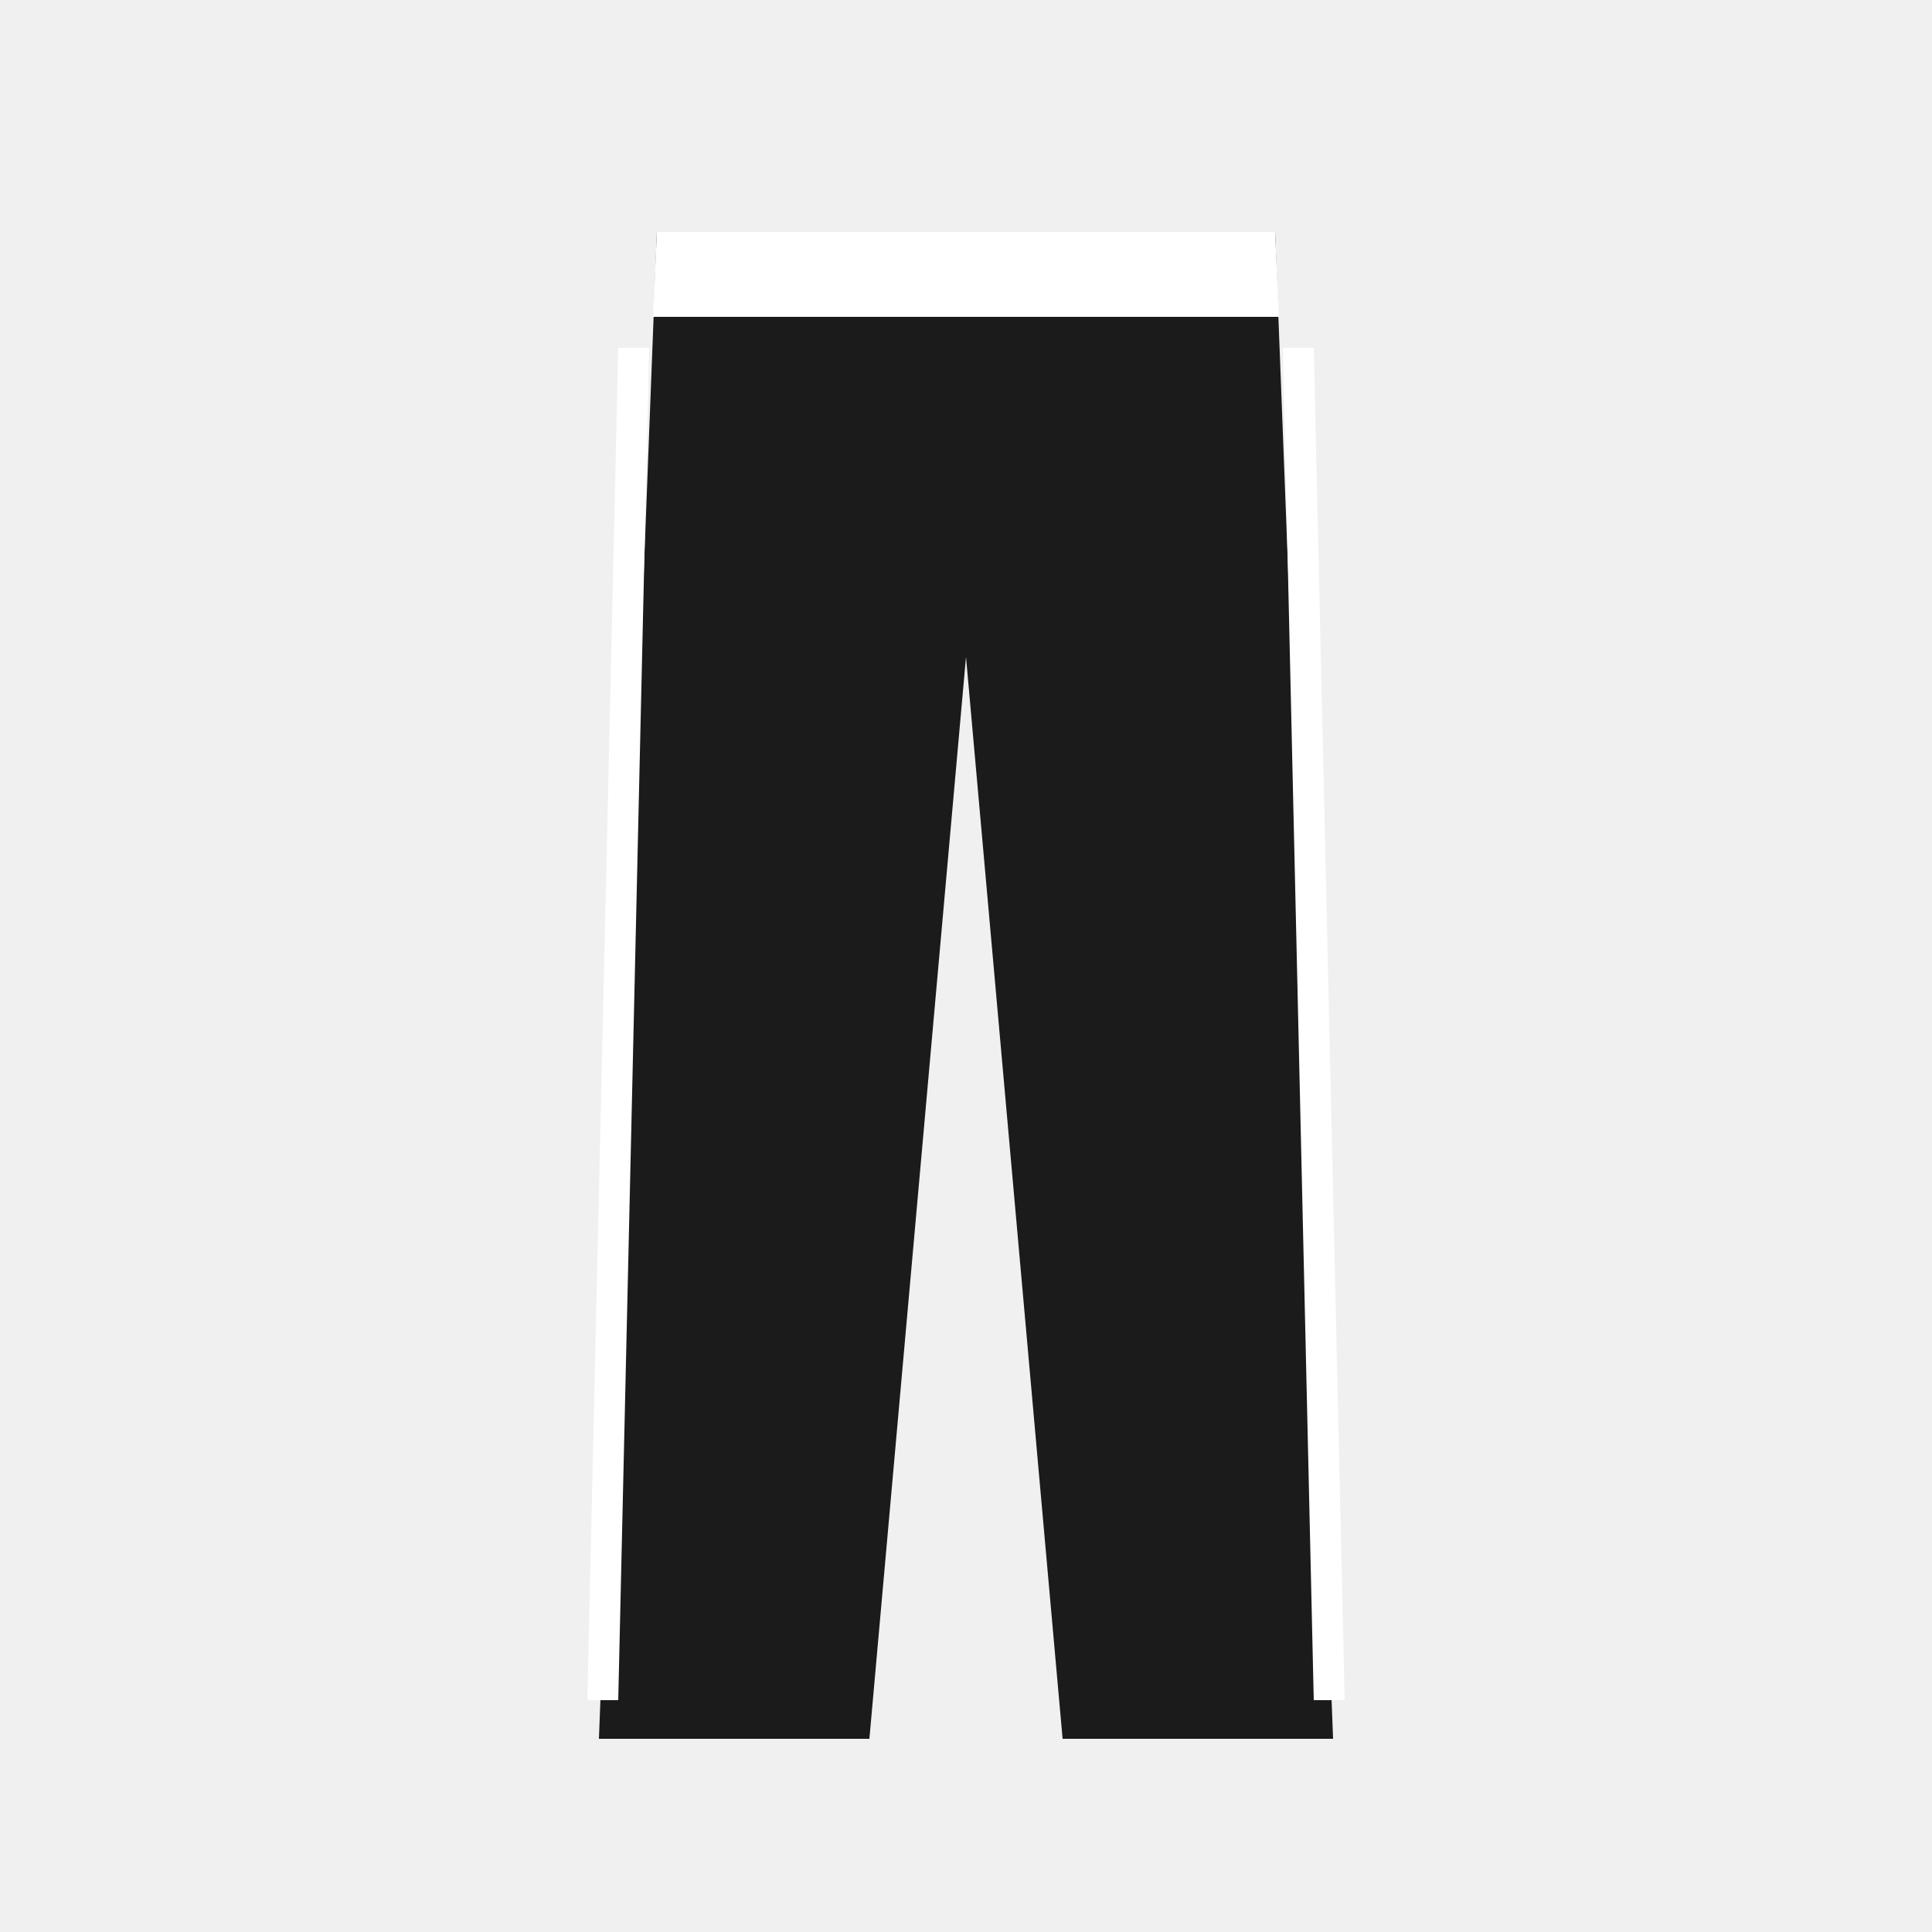
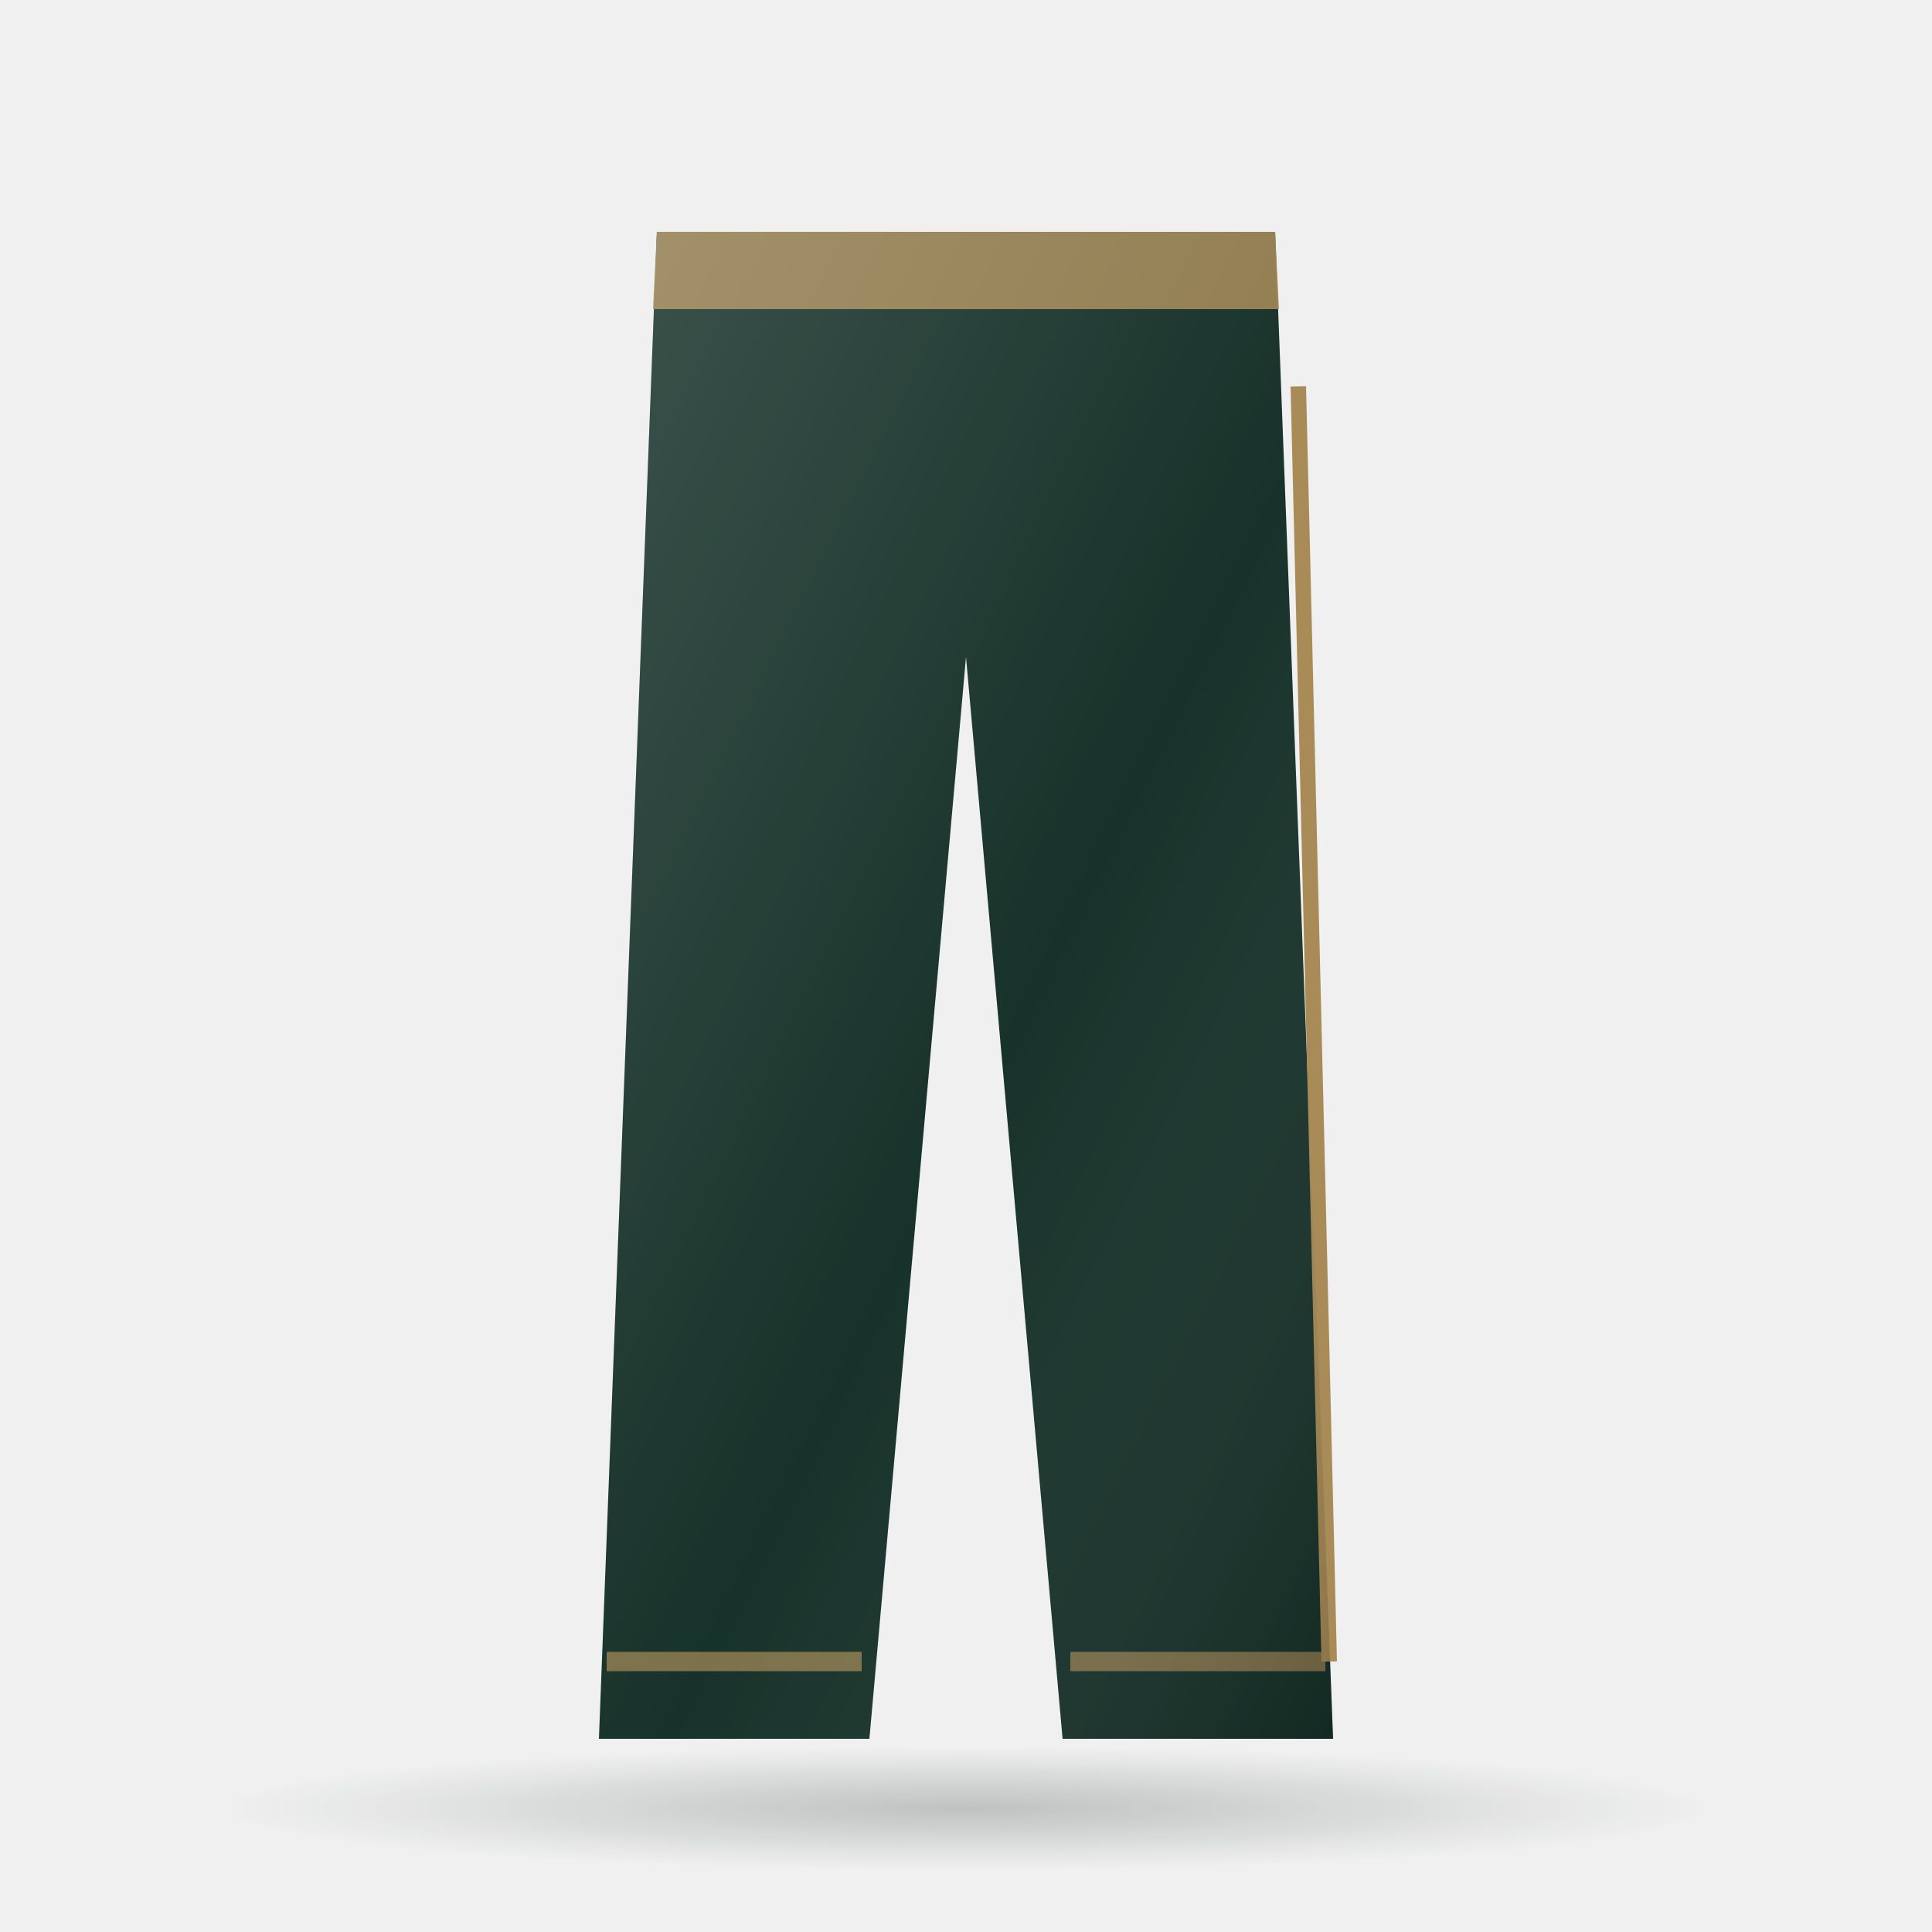
<svg xmlns="http://www.w3.org/2000/svg" viewBox="0 0 500 500">
-   <path d="M170 60 L330 60 L345 450 L275 450 L250 170 L225 450 L155 450 Z" fill="#1b1b1b" />
-   <path d="M170 60 L330 60 L331 82 L169 82 Z" fill="#ffffff" />
-   <path d="M160 90 L168 90 L160 440 L152 440 Z M332 90 L340 90 L348 440 L340 440 Z" fill="#ffffff" />
+   <defs>
+     <linearGradient id="light" x1="0" y1="0" x2="1" y2="1">
+       <stop offset="0" stop-color="#fff" stop-opacity=".16" />
+       <stop offset=".55" stop-color="#fff" stop-opacity="0" />
+       <stop offset="1" stop-color="#000" stop-opacity=".18" />
+     </linearGradient>
+     <radialGradient id="floor">
+       <stop offset="0" stop-color="#0e1f1a" stop-opacity=".22" />
+       <stop offset="1" stop-color="#0e1f1a" stop-opacity="0" />
+     </radialGradient>
+   </defs>
+   <ellipse cx="250" cy="468" rx="190" ry="16" fill="url(#floor)" />
+   <path d="M170 60 L330 60 L345 450 L275 450 L250 170 L225 450 L155 450 Z" fill="#17322a" />
+   <path d="M170 60 L330 60 L331 80 L169 80 Z" fill="#a88b57" opacity=".85" />
+   <path d="M336 100 L344 430" stroke="#a88b57" stroke-width="4" />
+   <path d="M157 430 L223 430 M277 430 L343 430" stroke="#a88b57" stroke-width="5" opacity=".7" />
+   <path d="M170 60 L330 60 L345 450 L275 450 L250 170 L225 450 L155 450 Z" fill="url(#light)" />
</svg>
